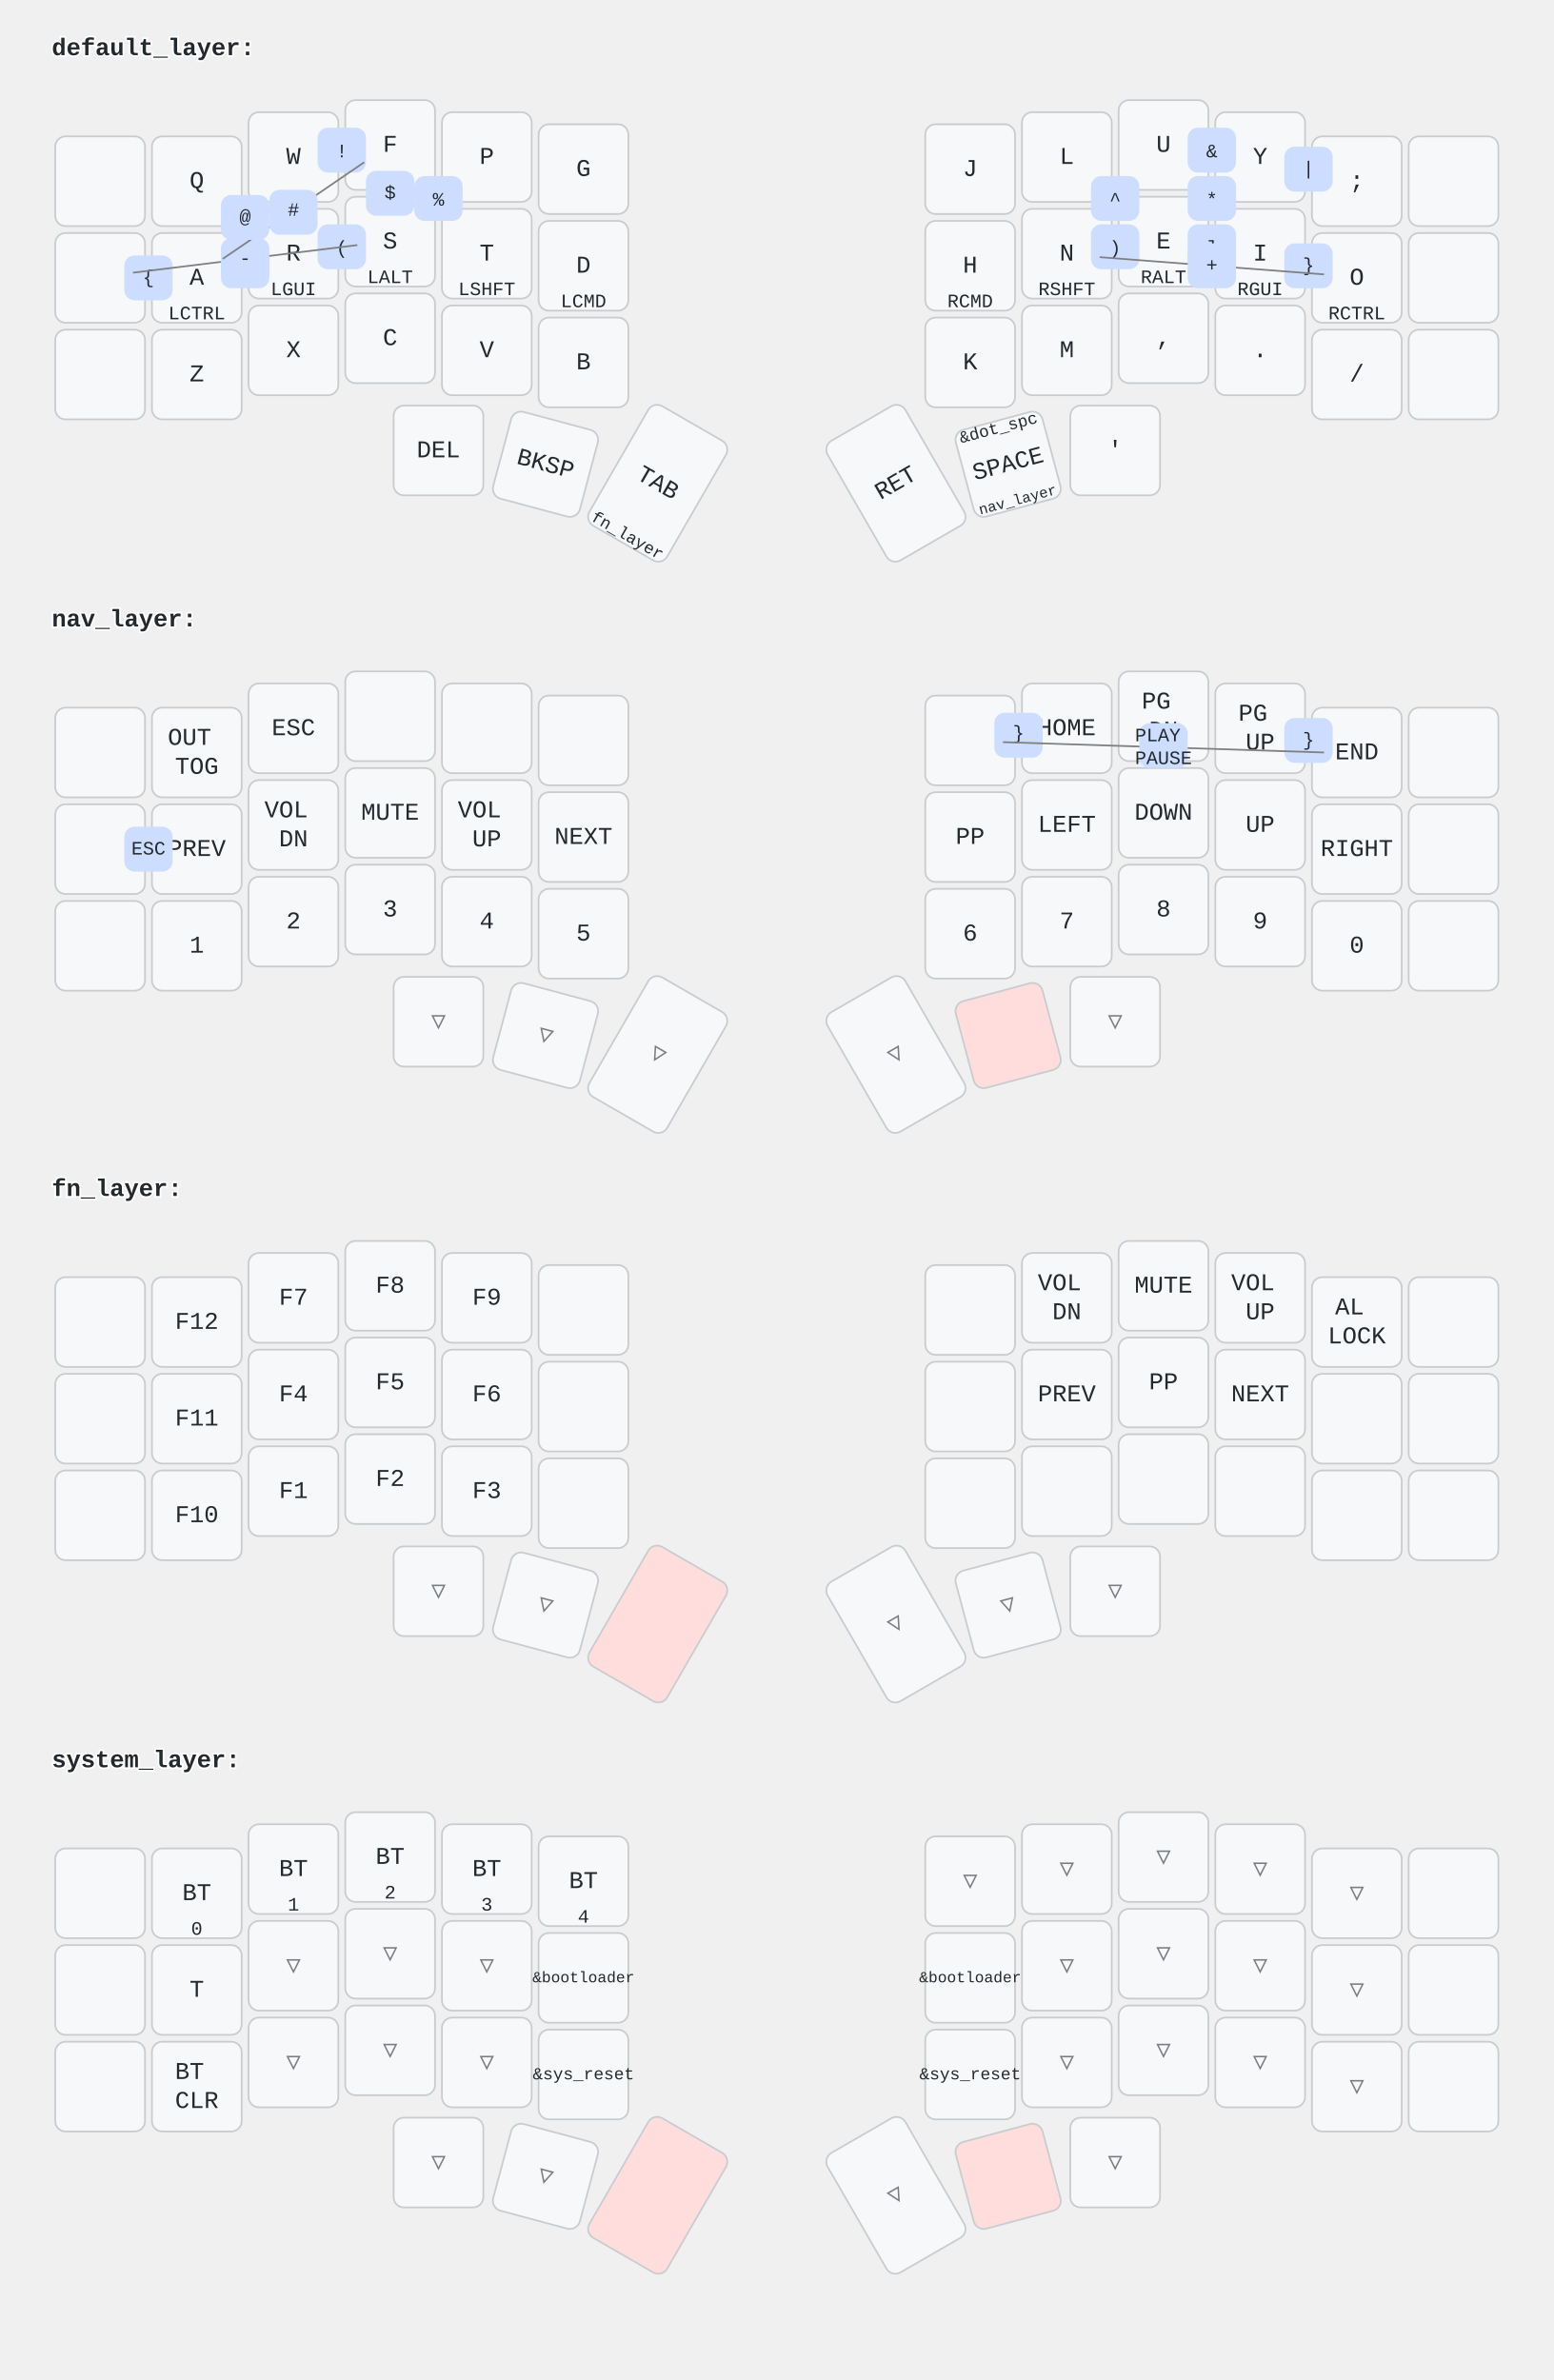
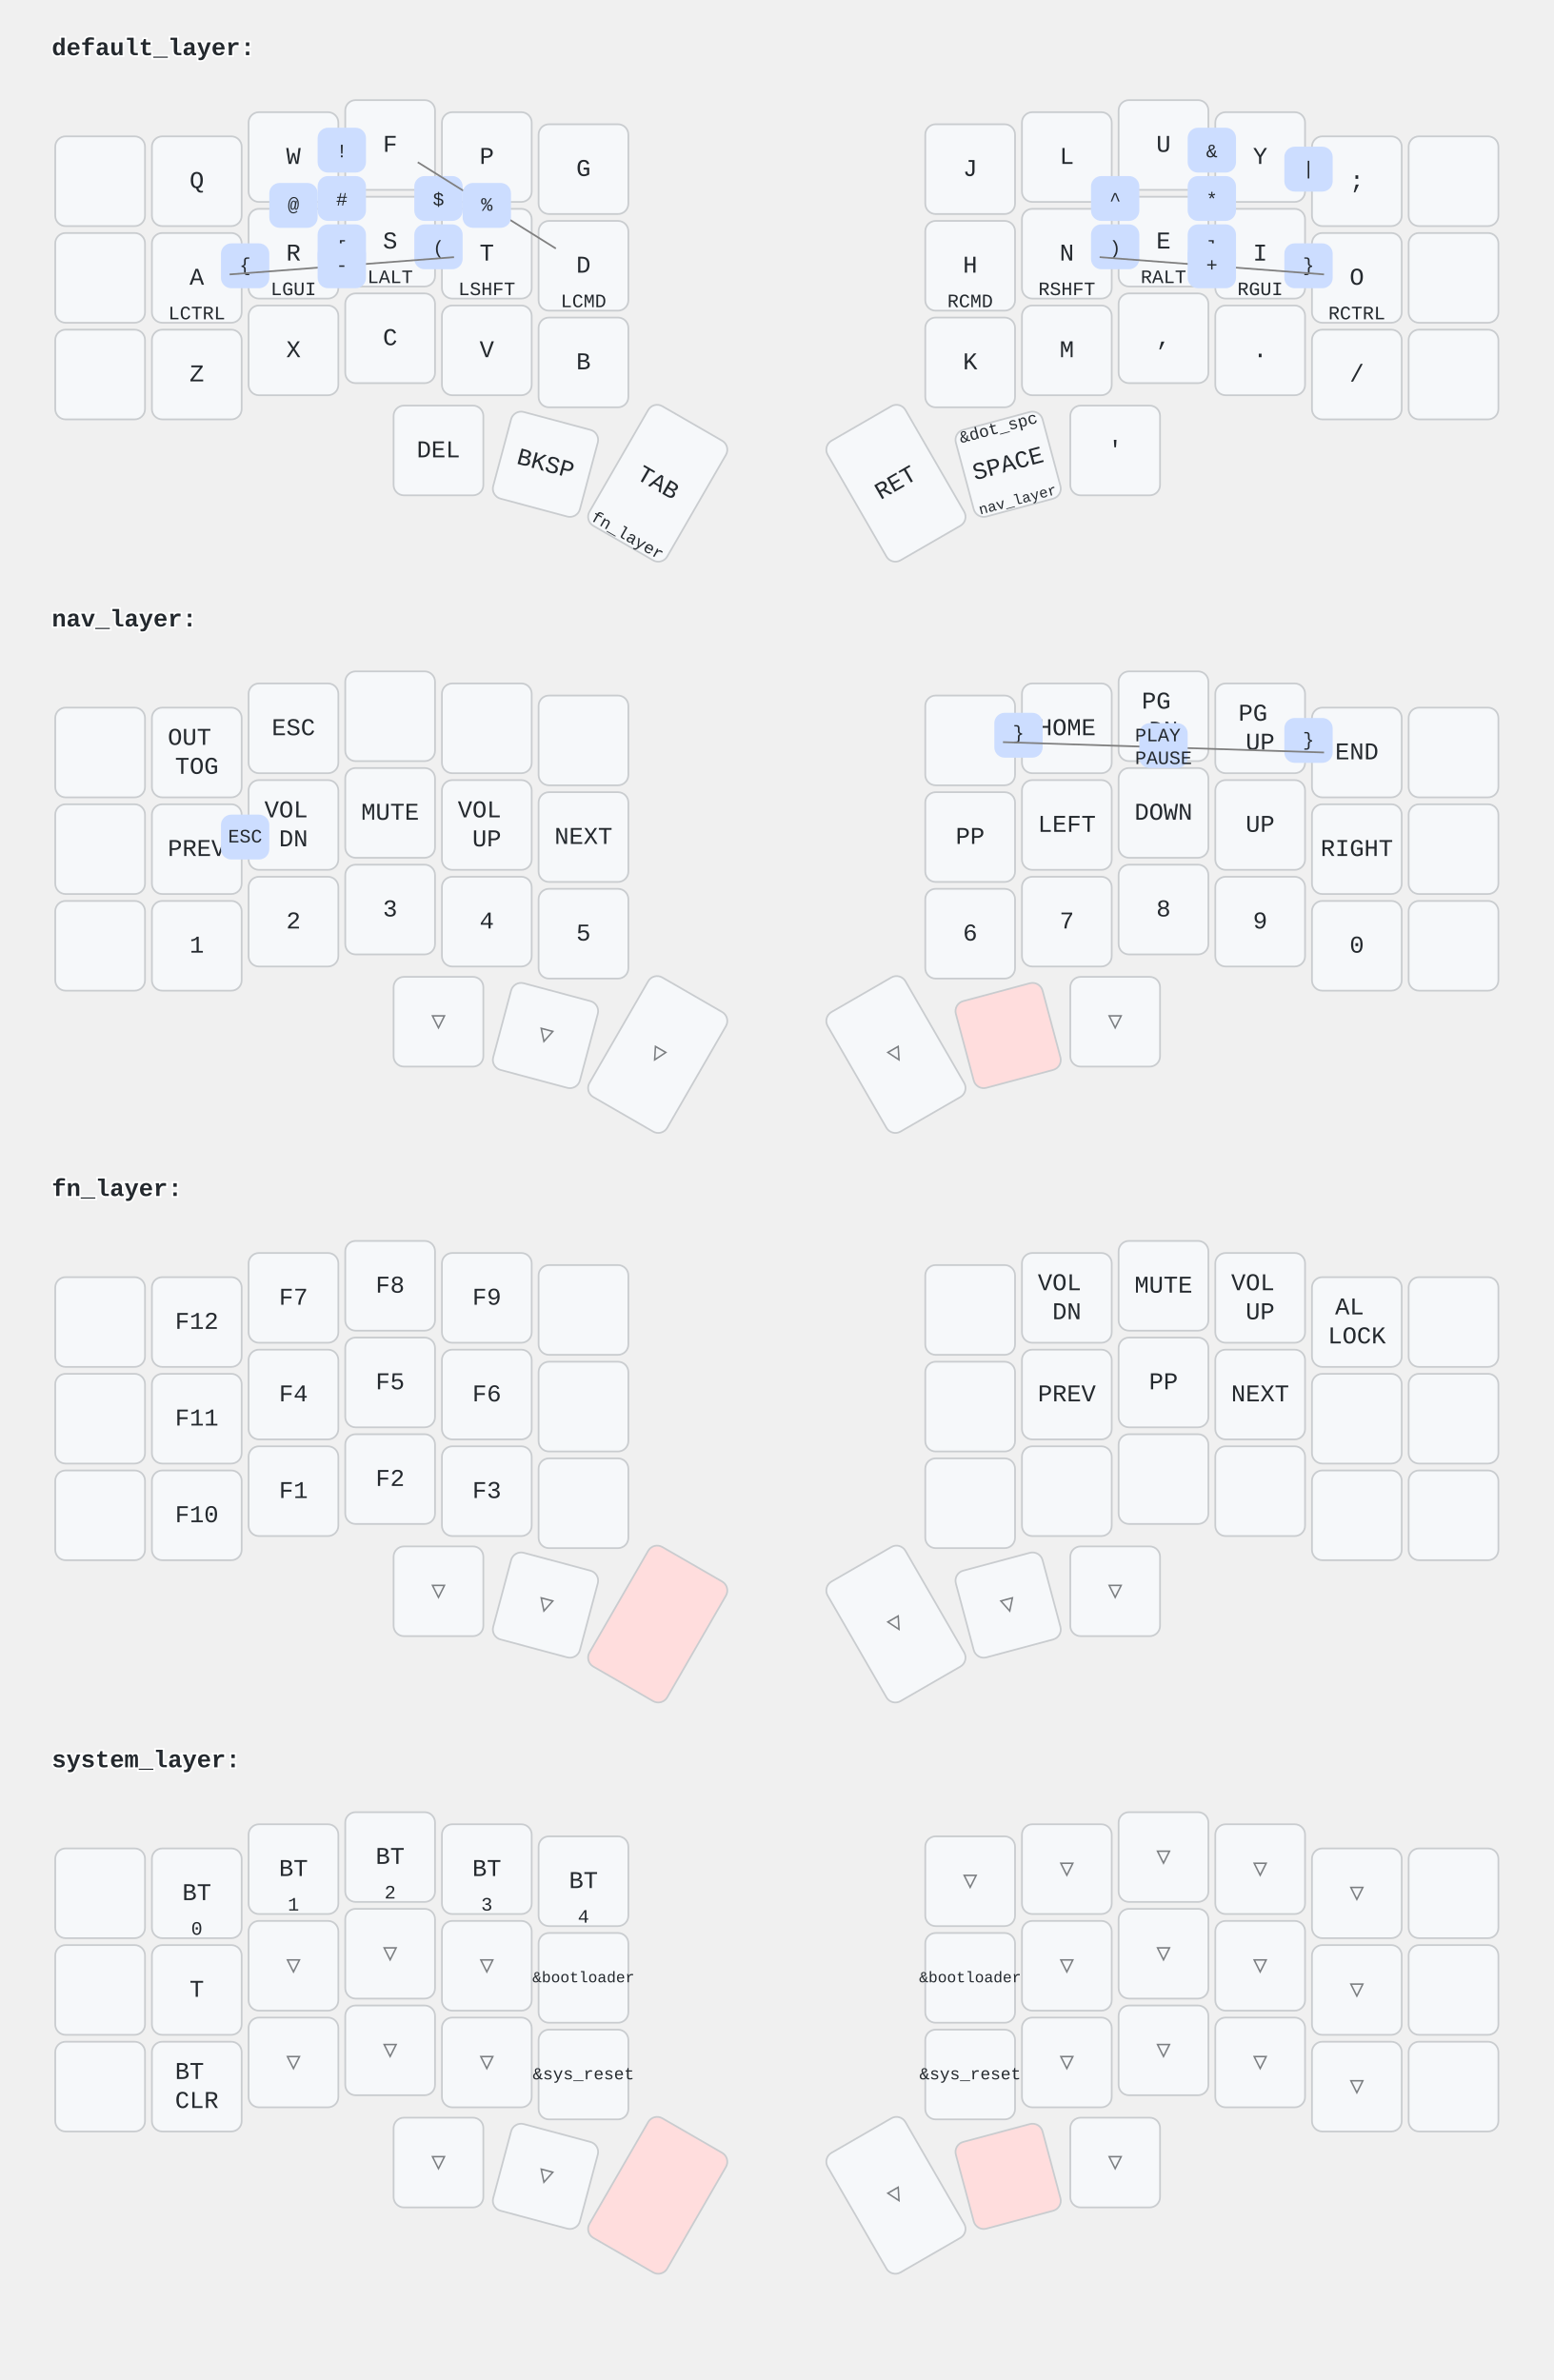
<svg xmlns="http://www.w3.org/2000/svg" width="900" height="1379" viewBox="0 0 900 1379" class="keymap">
  <style>/* inherit to force styles through use tags */
svg path {
    fill: inherit;
}

/* font and background color specifications */
svg.keymap {
    font-family: SFMono-Regular,Consolas,Liberation Mono,Menlo,monospace;
    font-size: 14px;
    font-kerning: normal;
    text-rendering: optimizeLegibility;
    fill: #24292e;
}

/* default key styling */
rect.key {
    fill: #f6f8fa;
    stroke: #c9cccf;
    stroke-width: 1;
}

/* default key side styling, only used is draw_key_sides is set */
rect.side {
    filter: brightness(90%);
}

/* color accent for combo boxes */
rect.combo, rect.combo-separate {
    fill: #cdf;
}

/* color accent for held keys */
rect.held, rect.combo.held {
    fill: #fdd;
}

/* color accent for ghost (optional) keys */
rect.ghost, rect.combo.ghost {
    stroke-dasharray: 4, 4;
    stroke-width: 2;
}

text {
    text-anchor: middle;
    dominant-baseline: middle;
}

/* styling for layer labels */
text.label {
    font-weight: bold;
    text-anchor: start;
    stroke: white;
    stroke-width: 2;
    paint-order: stroke;
}

/* styling for combo tap, and key hold/shifted label text */
text.combo, text.hold, text.shifted {
    font-size: 11px;
}

text.hold {
    text-anchor: middle;
    dominant-baseline: auto;
}

text.shifted {
    text-anchor: middle;
    dominant-baseline: hanging;
}

/* styling for hold/shifted label text in combo box */
text.combo.hold, text.combo.shifted {
    font-size: 8px;
}

/* lighter symbol for transparent keys */
text.trans {
    fill: #7b7e81;
}

/* styling for combo dendrons */
path.combo {
    stroke-width: 1;
    stroke: gray;
    fill: none;
}

/* Start Tabler Icons Cleanup */
/* cannot use height/width with glyphs */
.icon-tabler &gt; path {
    fill: inherit;
    stroke: inherit;
    stroke-width: 2;
}
/* hide tabler's default box */
.icon-tabler &gt; path[stroke="none"][fill="none"] {
    visibility: hidden;
}
/* End Tabler Icons Cleanup */
</style>
  <g transform="translate(30, 0)" class="layer-default_layer">
    <text x="0" y="28" class="label">default_layer:</text>
    <g transform="translate(0, 56)">
      <g transform="translate(28, 49)" class="key keypos-0">
        <rect rx="6" ry="6" x="-26" y="-26" width="52" height="52" class="key" />
      </g>
      <g transform="translate(84, 49)" class="key keypos-1">
        <rect rx="6" ry="6" x="-26" y="-26" width="52" height="52" class="key" />
        <text x="0" y="0" class="key tap">Q</text>
      </g>
      <g transform="translate(140, 35)" class="key keypos-2">
        <rect rx="6" ry="6" x="-26" y="-26" width="52" height="52" class="key" />
        <text x="0" y="0" class="key tap">W</text>
      </g>
      <g transform="translate(196, 28)" class="key keypos-3">
        <rect rx="6" ry="6" x="-26" y="-26" width="52" height="52" class="key" />
        <text x="0" y="0" class="key tap">F</text>
      </g>
      <g transform="translate(252, 35)" class="key keypos-4">
        <rect rx="6" ry="6" x="-26" y="-26" width="52" height="52" class="key" />
        <text x="0" y="0" class="key tap">P</text>
      </g>
      <g transform="translate(308, 42)" class="key keypos-5">
        <rect rx="6" ry="6" x="-26" y="-26" width="52" height="52" class="key" />
        <text x="0" y="0" class="key tap">G</text>
      </g>
      <g transform="translate(532, 42)" class="key keypos-6">
        <rect rx="6" ry="6" x="-26" y="-26" width="52" height="52" class="key" />
        <text x="0" y="0" class="key tap">J</text>
      </g>
      <g transform="translate(588, 35)" class="key keypos-7">
        <rect rx="6" ry="6" x="-26" y="-26" width="52" height="52" class="key" />
        <text x="0" y="0" class="key tap">L</text>
      </g>
      <g transform="translate(644, 28)" class="key keypos-8">
        <rect rx="6" ry="6" x="-26" y="-26" width="52" height="52" class="key" />
        <text x="0" y="0" class="key tap">U</text>
      </g>
      <g transform="translate(700, 35)" class="key keypos-9">
        <rect rx="6" ry="6" x="-26" y="-26" width="52" height="52" class="key" />
        <text x="0" y="0" class="key tap">Y</text>
      </g>
      <g transform="translate(756, 49)" class="key keypos-10">
        <rect rx="6" ry="6" x="-26" y="-26" width="52" height="52" class="key" />
        <text x="0" y="0" class="key tap">;</text>
      </g>
      <g transform="translate(812, 49)" class="key keypos-11">
        <rect rx="6" ry="6" x="-26" y="-26" width="52" height="52" class="key" />
      </g>
      <g transform="translate(28, 105)" class="key keypos-12">
        <rect rx="6" ry="6" x="-26" y="-26" width="52" height="52" class="key" />
      </g>
      <g transform="translate(84, 105)" class="key keypos-13">
        <rect rx="6" ry="6" x="-26" y="-26" width="52" height="52" class="key" />
        <text x="0" y="0" class="key tap">A</text>
        <text x="0" y="24" class="key hold">LCTRL</text>
      </g>
      <g transform="translate(140, 91)" class="key keypos-14">
        <rect rx="6" ry="6" x="-26" y="-26" width="52" height="52" class="key" />
        <text x="0" y="0" class="key tap">R</text>
        <text x="0" y="24" class="key hold">LGUI</text>
      </g>
      <g transform="translate(196, 84)" class="key keypos-15">
        <rect rx="6" ry="6" x="-26" y="-26" width="52" height="52" class="key" />
        <text x="0" y="0" class="key tap">S</text>
        <text x="0" y="24" class="key hold">LALT</text>
      </g>
      <g transform="translate(252, 91)" class="key keypos-16">
        <rect rx="6" ry="6" x="-26" y="-26" width="52" height="52" class="key" />
        <text x="0" y="0" class="key tap">T</text>
        <text x="0" y="24" class="key hold">LSHFT</text>
      </g>
      <g transform="translate(308, 98)" class="key keypos-17">
        <rect rx="6" ry="6" x="-26" y="-26" width="52" height="52" class="key" />
        <text x="0" y="0" class="key tap">D</text>
        <text x="0" y="24" class="key hold">LCMD</text>
      </g>
      <g transform="translate(532, 98)" class="key keypos-18">
        <rect rx="6" ry="6" x="-26" y="-26" width="52" height="52" class="key" />
        <text x="0" y="0" class="key tap">H</text>
        <text x="0" y="24" class="key hold">RCMD</text>
      </g>
      <g transform="translate(588, 91)" class="key keypos-19">
        <rect rx="6" ry="6" x="-26" y="-26" width="52" height="52" class="key" />
        <text x="0" y="0" class="key tap">N</text>
        <text x="0" y="24" class="key hold">RSHFT</text>
      </g>
      <g transform="translate(644, 84)" class="key keypos-20">
        <rect rx="6" ry="6" x="-26" y="-26" width="52" height="52" class="key" />
        <text x="0" y="0" class="key tap">E</text>
        <text x="0" y="24" class="key hold">RALT</text>
      </g>
      <g transform="translate(700, 91)" class="key keypos-21">
        <rect rx="6" ry="6" x="-26" y="-26" width="52" height="52" class="key" />
        <text x="0" y="0" class="key tap">I</text>
        <text x="0" y="24" class="key hold">RGUI</text>
      </g>
      <g transform="translate(756, 105)" class="key keypos-22">
        <rect rx="6" ry="6" x="-26" y="-26" width="52" height="52" class="key" />
        <text x="0" y="0" class="key tap">O</text>
        <text x="0" y="24" class="key hold">RCTRL</text>
      </g>
      <g transform="translate(812, 105)" class="key keypos-23">
        <rect rx="6" ry="6" x="-26" y="-26" width="52" height="52" class="key" />
      </g>
      <g transform="translate(28, 161)" class="key keypos-24">
        <rect rx="6" ry="6" x="-26" y="-26" width="52" height="52" class="key" />
      </g>
      <g transform="translate(84, 161)" class="key keypos-25">
        <rect rx="6" ry="6" x="-26" y="-26" width="52" height="52" class="key" />
        <text x="0" y="0" class="key tap">Z</text>
      </g>
      <g transform="translate(140, 147)" class="key keypos-26">
        <rect rx="6" ry="6" x="-26" y="-26" width="52" height="52" class="key" />
        <text x="0" y="0" class="key tap">X</text>
      </g>
      <g transform="translate(196, 140)" class="key keypos-27">
        <rect rx="6" ry="6" x="-26" y="-26" width="52" height="52" class="key" />
        <text x="0" y="0" class="key tap">C</text>
      </g>
      <g transform="translate(252, 147)" class="key keypos-28">
        <rect rx="6" ry="6" x="-26" y="-26" width="52" height="52" class="key" />
        <text x="0" y="0" class="key tap">V</text>
      </g>
      <g transform="translate(308, 154)" class="key keypos-29">
        <rect rx="6" ry="6" x="-26" y="-26" width="52" height="52" class="key" />
        <text x="0" y="0" class="key tap">B</text>
      </g>
      <g transform="translate(532, 154)" class="key keypos-30">
        <rect rx="6" ry="6" x="-26" y="-26" width="52" height="52" class="key" />
        <text x="0" y="0" class="key tap">K</text>
      </g>
      <g transform="translate(588, 147)" class="key keypos-31">
        <rect rx="6" ry="6" x="-26" y="-26" width="52" height="52" class="key" />
        <text x="0" y="0" class="key tap">M</text>
      </g>
      <g transform="translate(644, 140)" class="key keypos-32">
        <rect rx="6" ry="6" x="-26" y="-26" width="52" height="52" class="key" />
        <text x="0" y="0" class="key tap">,</text>
      </g>
      <g transform="translate(700, 147)" class="key keypos-33">
        <rect rx="6" ry="6" x="-26" y="-26" width="52" height="52" class="key" />
        <text x="0" y="0" class="key tap">.</text>
      </g>
      <g transform="translate(756, 161)" class="key keypos-34">
        <rect rx="6" ry="6" x="-26" y="-26" width="52" height="52" class="key" />
        <text x="0" y="0" class="key tap">/</text>
      </g>
      <g transform="translate(812, 161)" class="key keypos-35">
        <rect rx="6" ry="6" x="-26" y="-26" width="52" height="52" class="key" />
      </g>
      <g transform="translate(224, 205)" class="key keypos-36">
        <rect rx="6" ry="6" x="-26" y="-26" width="52" height="52" class="key" />
        <text x="0" y="0" class="key tap">DEL</text>
      </g>
      <g transform="translate(286, 213) rotate(15.0)" class="key keypos-37">
        <rect rx="6" ry="6" x="-26" y="-26" width="52" height="52" class="key" />
        <text x="0" y="0" class="key tap">BKSP</text>
      </g>
      <g transform="translate(351, 224) rotate(30.0)" class="key keypos-38">
        <rect rx="6" ry="6" x="-26" y="-40" width="52" height="80" class="key" />
        <text x="0" y="0" class="key tap">TAB</text>
        <text x="0" y="38" class="key hold">
          <tspan style="font-size: 88%">fn_layer</tspan>
        </text>
      </g>
      <g transform="translate(489, 224) rotate(-30.0)" class="key keypos-39">
        <rect rx="6" ry="6" x="-26" y="-40" width="52" height="80" class="key" />
        <text x="0" y="0" class="key tap">RET</text>
      </g>
      <g transform="translate(554, 213) rotate(-15.0)" class="key keypos-40">
        <rect rx="6" ry="6" x="-26" y="-26" width="52" height="52" class="key" />
        <text x="0" y="0" class="key tap">SPACE</text>
        <text x="0" y="24" class="key hold">
          <tspan style="font-size: 78%">nav_layer</tspan>
        </text>
        <text x="0" y="-24" class="key shifted">
          <tspan style="font-size: 88%">&amp;dot_spc</tspan>
        </text>
      </g>
      <g transform="translate(616, 205)" class="key keypos-41">
        <rect rx="6" ry="6" x="-26" y="-26" width="52" height="52" class="key" />
        <text x="0" y="0" class="key tap">'</text>
      </g>
      <g class="combo combopos-0">
-         <rect rx="6" ry="6" x="42" y="92" width="28" height="26" class="combo" />
-         <text x="56" y="105" class="combo tap">{</text>
+         <rect rx="6" ry="6" x="98" y="85" width="28" height="26" class="combo" />
+         <text x="112" y="98" class="combo tap">{</text>
      </g>
      <g class="combo combopos-1">
-         <rect rx="6" ry="6" x="98" y="85" width="28" height="26" class="combo" />
-         <text x="112" y="98" class="combo tap">[</text>
+         <rect rx="6" ry="6" x="154" y="74" width="28" height="26" class="combo" />
+         <text x="168" y="88" class="combo tap">[</text>
      </g>
      <g class="combo combopos-2">
-         <rect rx="6" ry="6" x="154" y="74" width="28" height="26" class="combo" />
-         <text x="168" y="88" class="combo tap">(</text>
+         <rect rx="6" ry="6" x="210" y="74" width="28" height="26" class="combo" />
+         <text x="224" y="88" class="combo tap">(</text>
      </g>
      <g class="combo combopos-3">
        <rect rx="6" ry="6" x="602" y="74" width="28" height="26" class="combo" />
        <text x="616" y="88" class="combo tap">)</text>
      </g>
      <g class="combo combopos-4">
        <rect rx="6" ry="6" x="658" y="74" width="28" height="26" class="combo" />
        <text x="672" y="88" class="combo tap">]</text>
      </g>
      <g class="combo combopos-5">
        <rect rx="6" ry="6" x="714" y="85" width="28" height="26" class="combo" />
        <text x="728" y="98" class="combo tap">}</text>
      </g>
      <g class="combo combopos-6">
-         <path d="M112,94 l-65,8" class="combo" />
-         <path d="M112,94 l65,-8" class="combo" />
-         <rect rx="6" ry="6" x="98" y="82" width="28" height="26" class="combo" />
-         <text x="112" y="94" class="combo tap">-</text>
+         <path d="M168,98 l-65,5" class="combo" />
+         <path d="M168,98 l65,-5" class="combo" />
+         <rect rx="6" ry="6" x="154" y="85" width="28" height="26" class="combo" />
+         <text x="168" y="98" class="combo tap">-</text>
      </g>
      <g class="combo combopos-7">
        <rect rx="6" ry="6" x="154" y="18" width="28" height="26" class="combo" />
        <text x="168" y="32" class="combo tap">!</text>
      </g>
      <g class="combo combopos-8">
        <path d="M672,98 l-65,-5" class="combo" />
        <path d="M672,98 l65,5" class="combo" />
        <rect rx="6" ry="6" x="658" y="85" width="28" height="26" class="combo" />
        <text x="672" y="98" class="combo tap">+</text>
      </g>
      <g class="combo combopos-9">
        <rect rx="6" ry="6" x="658" y="18" width="28" height="26" class="combo" />
        <text x="672" y="32" class="combo tap">&amp;</text>
      </g>
      <g class="combo combopos-10">
-         <path d="M140,66 l-41,28" class="combo" />
-         <path d="M140,66 l41,-28" class="combo" />
-         <rect rx="6" ry="6" x="126" y="54" width="28" height="26" class="combo" />
-         <text x="140" y="66" class="combo tap">#</text>
+         <rect rx="6" ry="6" x="154" y="46" width="28" height="26" class="combo" />
+         <text x="168" y="60" class="combo tap">#</text>
      </g>
      <g class="combo combopos-11">
-         <rect rx="6" ry="6" x="182" y="43" width="28" height="26" class="combo" />
-         <text x="196" y="56" class="combo tap">$</text>
+         <rect rx="6" ry="6" x="210" y="46" width="28" height="26" class="combo" />
+         <text x="224" y="60" class="combo tap">$</text>
      </g>
      <g class="combo combopos-12">
-         <rect rx="6" ry="6" x="210" y="46" width="28" height="26" class="combo" />
-         <text x="224" y="60" class="combo tap">%</text>
+         <path d="M252,63 l-40,-25" class="combo" />
+         <path d="M252,63 l40,25" class="combo" />
+         <rect rx="6" ry="6" x="238" y="50" width="28" height="26" class="combo" />
+         <text x="252" y="63" class="combo tap">%</text>
      </g>
      <g class="combo combopos-13">
        <rect rx="6" ry="6" x="602" y="46" width="28" height="26" class="combo" />
        <text x="616" y="60" class="combo tap">^</text>
      </g>
      <g class="combo combopos-14">
        <rect rx="6" ry="6" x="658" y="46" width="28" height="26" class="combo" />
        <text x="672" y="60" class="combo tap">*</text>
      </g>
      <g class="combo combopos-15">
        <rect rx="6" ry="6" x="714" y="29" width="28" height="26" class="combo" />
        <text x="728" y="42" class="combo tap">|</text>
      </g>
      <g class="combo combopos-16">
-         <rect rx="6" ry="6" x="98" y="57" width="28" height="26" class="combo" />
-         <text x="112" y="70" class="combo tap">@</text>
+         <rect rx="6" ry="6" x="126" y="50" width="28" height="26" class="combo" />
+         <text x="140" y="63" class="combo tap">@</text>
      </g>
    </g>
  </g>
  <g transform="translate(30, 331)" class="layer-nav_layer">
    <text x="0" y="28" class="label">nav_layer:</text>
    <g transform="translate(0, 56)">
      <g transform="translate(28, 49)" class="key keypos-0">
        <rect rx="6" ry="6" x="-26" y="-26" width="52" height="52" class="key" />
      </g>
      <g transform="translate(84, 49)" class="key keypos-1">
        <rect rx="6" ry="6" x="-26" y="-26" width="52" height="52" class="key" />
        <text x="0" y="0" class="key tap">
          <tspan x="0" dy="-0.6em">OUT</tspan>
          <tspan x="0" dy="1.2em">TOG</tspan>
        </text>
      </g>
      <g transform="translate(140, 35)" class="key keypos-2">
        <rect rx="6" ry="6" x="-26" y="-26" width="52" height="52" class="key" />
        <text x="0" y="0" class="key tap">ESC</text>
      </g>
      <g transform="translate(196, 28)" class="key keypos-3">
        <rect rx="6" ry="6" x="-26" y="-26" width="52" height="52" class="key" />
      </g>
      <g transform="translate(252, 35)" class="key keypos-4">
        <rect rx="6" ry="6" x="-26" y="-26" width="52" height="52" class="key" />
      </g>
      <g transform="translate(308, 42)" class="key keypos-5">
        <rect rx="6" ry="6" x="-26" y="-26" width="52" height="52" class="key" />
      </g>
      <g transform="translate(532, 42)" class="key keypos-6">
        <rect rx="6" ry="6" x="-26" y="-26" width="52" height="52" class="key" />
      </g>
      <g transform="translate(588, 35)" class="key keypos-7">
        <rect rx="6" ry="6" x="-26" y="-26" width="52" height="52" class="key" />
        <text x="0" y="0" class="key tap">HOME</text>
      </g>
      <g transform="translate(644, 28)" class="key keypos-8">
        <rect rx="6" ry="6" x="-26" y="-26" width="52" height="52" class="key" />
        <text x="0" y="0" class="key tap">
          <tspan x="0" dy="-0.6em">PG</tspan>
          <tspan x="0" dy="1.2em">DN</tspan>
        </text>
      </g>
      <g transform="translate(700, 35)" class="key keypos-9">
        <rect rx="6" ry="6" x="-26" y="-26" width="52" height="52" class="key" />
        <text x="0" y="0" class="key tap">
          <tspan x="0" dy="-0.6em">PG</tspan>
          <tspan x="0" dy="1.2em">UP</tspan>
        </text>
      </g>
      <g transform="translate(756, 49)" class="key keypos-10">
        <rect rx="6" ry="6" x="-26" y="-26" width="52" height="52" class="key" />
        <text x="0" y="0" class="key tap">END</text>
      </g>
      <g transform="translate(812, 49)" class="key keypos-11">
        <rect rx="6" ry="6" x="-26" y="-26" width="52" height="52" class="key" />
      </g>
      <g transform="translate(28, 105)" class="key keypos-12">
        <rect rx="6" ry="6" x="-26" y="-26" width="52" height="52" class="key" />
      </g>
      <g transform="translate(84, 105)" class="key keypos-13">
        <rect rx="6" ry="6" x="-26" y="-26" width="52" height="52" class="key" />
        <text x="0" y="0" class="key tap">PREV</text>
      </g>
      <g transform="translate(140, 91)" class="key keypos-14">
        <rect rx="6" ry="6" x="-26" y="-26" width="52" height="52" class="key" />
        <text x="0" y="0" class="key tap">
          <tspan x="0" dy="-0.6em">VOL</tspan>
          <tspan x="0" dy="1.2em">DN</tspan>
        </text>
      </g>
      <g transform="translate(196, 84)" class="key keypos-15">
        <rect rx="6" ry="6" x="-26" y="-26" width="52" height="52" class="key" />
        <text x="0" y="0" class="key tap">MUTE</text>
      </g>
      <g transform="translate(252, 91)" class="key keypos-16">
        <rect rx="6" ry="6" x="-26" y="-26" width="52" height="52" class="key" />
        <text x="0" y="0" class="key tap">
          <tspan x="0" dy="-0.6em">VOL</tspan>
          <tspan x="0" dy="1.2em">UP</tspan>
        </text>
      </g>
      <g transform="translate(308, 98)" class="key keypos-17">
        <rect rx="6" ry="6" x="-26" y="-26" width="52" height="52" class="key" />
        <text x="0" y="0" class="key tap">NEXT</text>
      </g>
      <g transform="translate(532, 98)" class="key keypos-18">
        <rect rx="6" ry="6" x="-26" y="-26" width="52" height="52" class="key" />
        <text x="0" y="0" class="key tap">PP</text>
      </g>
      <g transform="translate(588, 91)" class="key keypos-19">
        <rect rx="6" ry="6" x="-26" y="-26" width="52" height="52" class="key" />
        <text x="0" y="0" class="key tap">LEFT</text>
      </g>
      <g transform="translate(644, 84)" class="key keypos-20">
        <rect rx="6" ry="6" x="-26" y="-26" width="52" height="52" class="key" />
        <text x="0" y="0" class="key tap">DOWN</text>
      </g>
      <g transform="translate(700, 91)" class="key keypos-21">
        <rect rx="6" ry="6" x="-26" y="-26" width="52" height="52" class="key" />
        <text x="0" y="0" class="key tap">UP</text>
      </g>
      <g transform="translate(756, 105)" class="key keypos-22">
        <rect rx="6" ry="6" x="-26" y="-26" width="52" height="52" class="key" />
        <text x="0" y="0" class="key tap">RIGHT</text>
      </g>
      <g transform="translate(812, 105)" class="key keypos-23">
        <rect rx="6" ry="6" x="-26" y="-26" width="52" height="52" class="key" />
      </g>
      <g transform="translate(28, 161)" class="key keypos-24">
        <rect rx="6" ry="6" x="-26" y="-26" width="52" height="52" class="key" />
      </g>
      <g transform="translate(84, 161)" class="key keypos-25">
        <rect rx="6" ry="6" x="-26" y="-26" width="52" height="52" class="key" />
        <text x="0" y="0" class="key tap">1</text>
      </g>
      <g transform="translate(140, 147)" class="key keypos-26">
        <rect rx="6" ry="6" x="-26" y="-26" width="52" height="52" class="key" />
        <text x="0" y="0" class="key tap">2</text>
      </g>
      <g transform="translate(196, 140)" class="key keypos-27">
        <rect rx="6" ry="6" x="-26" y="-26" width="52" height="52" class="key" />
        <text x="0" y="0" class="key tap">3</text>
      </g>
      <g transform="translate(252, 147)" class="key keypos-28">
        <rect rx="6" ry="6" x="-26" y="-26" width="52" height="52" class="key" />
        <text x="0" y="0" class="key tap">4</text>
      </g>
      <g transform="translate(308, 154)" class="key keypos-29">
        <rect rx="6" ry="6" x="-26" y="-26" width="52" height="52" class="key" />
        <text x="0" y="0" class="key tap">5</text>
      </g>
      <g transform="translate(532, 154)" class="key keypos-30">
        <rect rx="6" ry="6" x="-26" y="-26" width="52" height="52" class="key" />
        <text x="0" y="0" class="key tap">6</text>
      </g>
      <g transform="translate(588, 147)" class="key keypos-31">
        <rect rx="6" ry="6" x="-26" y="-26" width="52" height="52" class="key" />
        <text x="0" y="0" class="key tap">7</text>
      </g>
      <g transform="translate(644, 140)" class="key keypos-32">
        <rect rx="6" ry="6" x="-26" y="-26" width="52" height="52" class="key" />
        <text x="0" y="0" class="key tap">8</text>
      </g>
      <g transform="translate(700, 147)" class="key keypos-33">
        <rect rx="6" ry="6" x="-26" y="-26" width="52" height="52" class="key" />
        <text x="0" y="0" class="key tap">9</text>
      </g>
      <g transform="translate(756, 161)" class="key keypos-34">
        <rect rx="6" ry="6" x="-26" y="-26" width="52" height="52" class="key" />
        <text x="0" y="0" class="key tap">0</text>
      </g>
      <g transform="translate(812, 161)" class="key keypos-35">
        <rect rx="6" ry="6" x="-26" y="-26" width="52" height="52" class="key" />
      </g>
      <g transform="translate(224, 205)" class="key trans keypos-36">
        <rect rx="6" ry="6" x="-26" y="-26" width="52" height="52" class="key trans" />
        <text x="0" y="0" class="key trans tap">▽</text>
      </g>
      <g transform="translate(286, 213) rotate(15.0)" class="key trans keypos-37">
        <rect rx="6" ry="6" x="-26" y="-26" width="52" height="52" class="key trans" />
        <text x="0" y="0" class="key trans tap">▽</text>
      </g>
      <g transform="translate(351, 224) rotate(30.0)" class="key trans keypos-38">
        <rect rx="6" ry="6" x="-26" y="-40" width="52" height="80" class="key trans" />
        <text x="0" y="0" class="key trans tap">▽</text>
      </g>
      <g transform="translate(489, 224) rotate(-30.0)" class="key trans keypos-39">
        <rect rx="6" ry="6" x="-26" y="-40" width="52" height="80" class="key trans" />
        <text x="0" y="0" class="key trans tap">▽</text>
      </g>
      <g transform="translate(554, 213) rotate(-15.0)" class="key held keypos-40">
        <rect rx="6" ry="6" x="-26" y="-26" width="52" height="52" class="key held" />
      </g>
      <g transform="translate(616, 205)" class="key trans keypos-41">
        <rect rx="6" ry="6" x="-26" y="-26" width="52" height="52" class="key trans" />
        <text x="0" y="0" class="key trans tap">▽</text>
      </g>
      <g class="combo combopos-0">
        <rect rx="6" ry="6" x="546" y="26" width="28" height="26" class="combo" />
        <text x="560" y="38" class="combo tap">}</text>
      </g>
      <g class="combo combopos-1">
        <rect rx="6" ry="6" x="714" y="29" width="28" height="26" class="combo" />
        <text x="728" y="42" class="combo tap">}</text>
      </g>
      <g class="combo combopos-2">
        <path d="M644,46 l-93,-3" class="combo" />
        <path d="M644,46 l93,3" class="combo" />
        <rect rx="6" ry="6" x="630" y="32" width="28" height="26" class="combo" />
        <text x="644" y="46" class="combo tap">
          <tspan x="644" dy="-0.6em">PLAY</tspan>
          <tspan x="644" dy="1.2em">PAUSE</tspan>
        </text>
      </g>
      <g class="combo combopos-3">
-         <rect rx="6" ry="6" x="42" y="92" width="28" height="26" class="combo" />
-         <text x="56" y="105" class="combo tap">ESC</text>
+         <rect rx="6" ry="6" x="98" y="85" width="28" height="26" class="combo" />
+         <text x="112" y="98" class="combo tap">ESC</text>
      </g>
    </g>
  </g>
  <g transform="translate(30, 661)" class="layer-fn_layer">
    <text x="0" y="28" class="label">fn_layer:</text>
    <g transform="translate(0, 56)">
      <g transform="translate(28, 49)" class="key keypos-0">
        <rect rx="6" ry="6" x="-26" y="-26" width="52" height="52" class="key" />
      </g>
      <g transform="translate(84, 49)" class="key keypos-1">
        <rect rx="6" ry="6" x="-26" y="-26" width="52" height="52" class="key" />
        <text x="0" y="0" class="key tap">F12</text>
      </g>
      <g transform="translate(140, 35)" class="key keypos-2">
        <rect rx="6" ry="6" x="-26" y="-26" width="52" height="52" class="key" />
        <text x="0" y="0" class="key tap">F7</text>
      </g>
      <g transform="translate(196, 28)" class="key keypos-3">
        <rect rx="6" ry="6" x="-26" y="-26" width="52" height="52" class="key" />
        <text x="0" y="0" class="key tap">F8</text>
      </g>
      <g transform="translate(252, 35)" class="key keypos-4">
        <rect rx="6" ry="6" x="-26" y="-26" width="52" height="52" class="key" />
        <text x="0" y="0" class="key tap">F9</text>
      </g>
      <g transform="translate(308, 42)" class="key keypos-5">
        <rect rx="6" ry="6" x="-26" y="-26" width="52" height="52" class="key" />
      </g>
      <g transform="translate(532, 42)" class="key keypos-6">
        <rect rx="6" ry="6" x="-26" y="-26" width="52" height="52" class="key" />
      </g>
      <g transform="translate(588, 35)" class="key keypos-7">
        <rect rx="6" ry="6" x="-26" y="-26" width="52" height="52" class="key" />
        <text x="0" y="0" class="key tap">
          <tspan x="0" dy="-0.6em">VOL</tspan>
          <tspan x="0" dy="1.2em">DN</tspan>
        </text>
      </g>
      <g transform="translate(644, 28)" class="key keypos-8">
        <rect rx="6" ry="6" x="-26" y="-26" width="52" height="52" class="key" />
        <text x="0" y="0" class="key tap">MUTE</text>
      </g>
      <g transform="translate(700, 35)" class="key keypos-9">
        <rect rx="6" ry="6" x="-26" y="-26" width="52" height="52" class="key" />
        <text x="0" y="0" class="key tap">
          <tspan x="0" dy="-0.6em">VOL</tspan>
          <tspan x="0" dy="1.2em">UP</tspan>
        </text>
      </g>
      <g transform="translate(756, 49)" class="key keypos-10">
        <rect rx="6" ry="6" x="-26" y="-26" width="52" height="52" class="key" />
        <text x="0" y="0" class="key tap">
          <tspan x="0" dy="-0.6em">AL</tspan>
          <tspan x="0" dy="1.2em">LOCK</tspan>
        </text>
      </g>
      <g transform="translate(812, 49)" class="key keypos-11">
        <rect rx="6" ry="6" x="-26" y="-26" width="52" height="52" class="key" />
      </g>
      <g transform="translate(28, 105)" class="key keypos-12">
        <rect rx="6" ry="6" x="-26" y="-26" width="52" height="52" class="key" />
      </g>
      <g transform="translate(84, 105)" class="key keypos-13">
        <rect rx="6" ry="6" x="-26" y="-26" width="52" height="52" class="key" />
        <text x="0" y="0" class="key tap">F11</text>
      </g>
      <g transform="translate(140, 91)" class="key keypos-14">
        <rect rx="6" ry="6" x="-26" y="-26" width="52" height="52" class="key" />
        <text x="0" y="0" class="key tap">F4</text>
      </g>
      <g transform="translate(196, 84)" class="key keypos-15">
        <rect rx="6" ry="6" x="-26" y="-26" width="52" height="52" class="key" />
        <text x="0" y="0" class="key tap">F5</text>
      </g>
      <g transform="translate(252, 91)" class="key keypos-16">
        <rect rx="6" ry="6" x="-26" y="-26" width="52" height="52" class="key" />
        <text x="0" y="0" class="key tap">F6</text>
      </g>
      <g transform="translate(308, 98)" class="key keypos-17">
        <rect rx="6" ry="6" x="-26" y="-26" width="52" height="52" class="key" />
      </g>
      <g transform="translate(532, 98)" class="key keypos-18">
        <rect rx="6" ry="6" x="-26" y="-26" width="52" height="52" class="key" />
      </g>
      <g transform="translate(588, 91)" class="key keypos-19">
        <rect rx="6" ry="6" x="-26" y="-26" width="52" height="52" class="key" />
        <text x="0" y="0" class="key tap">PREV</text>
      </g>
      <g transform="translate(644, 84)" class="key keypos-20">
        <rect rx="6" ry="6" x="-26" y="-26" width="52" height="52" class="key" />
        <text x="0" y="0" class="key tap">PP</text>
      </g>
      <g transform="translate(700, 91)" class="key keypos-21">
        <rect rx="6" ry="6" x="-26" y="-26" width="52" height="52" class="key" />
        <text x="0" y="0" class="key tap">NEXT</text>
      </g>
      <g transform="translate(756, 105)" class="key keypos-22">
        <rect rx="6" ry="6" x="-26" y="-26" width="52" height="52" class="key" />
      </g>
      <g transform="translate(812, 105)" class="key keypos-23">
        <rect rx="6" ry="6" x="-26" y="-26" width="52" height="52" class="key" />
      </g>
      <g transform="translate(28, 161)" class="key keypos-24">
        <rect rx="6" ry="6" x="-26" y="-26" width="52" height="52" class="key" />
      </g>
      <g transform="translate(84, 161)" class="key keypos-25">
        <rect rx="6" ry="6" x="-26" y="-26" width="52" height="52" class="key" />
        <text x="0" y="0" class="key tap">F10</text>
      </g>
      <g transform="translate(140, 147)" class="key keypos-26">
        <rect rx="6" ry="6" x="-26" y="-26" width="52" height="52" class="key" />
        <text x="0" y="0" class="key tap">F1</text>
      </g>
      <g transform="translate(196, 140)" class="key keypos-27">
        <rect rx="6" ry="6" x="-26" y="-26" width="52" height="52" class="key" />
        <text x="0" y="0" class="key tap">F2</text>
      </g>
      <g transform="translate(252, 147)" class="key keypos-28">
        <rect rx="6" ry="6" x="-26" y="-26" width="52" height="52" class="key" />
        <text x="0" y="0" class="key tap">F3</text>
      </g>
      <g transform="translate(308, 154)" class="key keypos-29">
        <rect rx="6" ry="6" x="-26" y="-26" width="52" height="52" class="key" />
      </g>
      <g transform="translate(532, 154)" class="key keypos-30">
        <rect rx="6" ry="6" x="-26" y="-26" width="52" height="52" class="key" />
      </g>
      <g transform="translate(588, 147)" class="key keypos-31">
        <rect rx="6" ry="6" x="-26" y="-26" width="52" height="52" class="key" />
      </g>
      <g transform="translate(644, 140)" class="key keypos-32">
        <rect rx="6" ry="6" x="-26" y="-26" width="52" height="52" class="key" />
      </g>
      <g transform="translate(700, 147)" class="key keypos-33">
        <rect rx="6" ry="6" x="-26" y="-26" width="52" height="52" class="key" />
      </g>
      <g transform="translate(756, 161)" class="key keypos-34">
        <rect rx="6" ry="6" x="-26" y="-26" width="52" height="52" class="key" />
      </g>
      <g transform="translate(812, 161)" class="key keypos-35">
        <rect rx="6" ry="6" x="-26" y="-26" width="52" height="52" class="key" />
      </g>
      <g transform="translate(224, 205)" class="key trans keypos-36">
        <rect rx="6" ry="6" x="-26" y="-26" width="52" height="52" class="key trans" />
        <text x="0" y="0" class="key trans tap">▽</text>
      </g>
      <g transform="translate(286, 213) rotate(15.0)" class="key trans keypos-37">
        <rect rx="6" ry="6" x="-26" y="-26" width="52" height="52" class="key trans" />
        <text x="0" y="0" class="key trans tap">▽</text>
      </g>
      <g transform="translate(351, 224) rotate(30.0)" class="key held keypos-38">
        <rect rx="6" ry="6" x="-26" y="-40" width="52" height="80" class="key held" />
      </g>
      <g transform="translate(489, 224) rotate(-30.0)" class="key trans keypos-39">
        <rect rx="6" ry="6" x="-26" y="-40" width="52" height="80" class="key trans" />
        <text x="0" y="0" class="key trans tap">▽</text>
      </g>
      <g transform="translate(554, 213) rotate(-15.0)" class="key trans keypos-40">
        <rect rx="6" ry="6" x="-26" y="-26" width="52" height="52" class="key trans" />
        <text x="0" y="0" class="key trans tap">▽</text>
      </g>
      <g transform="translate(616, 205)" class="key trans keypos-41">
        <rect rx="6" ry="6" x="-26" y="-26" width="52" height="52" class="key trans" />
        <text x="0" y="0" class="key trans tap">▽</text>
      </g>
    </g>
  </g>
  <g transform="translate(30, 992)" class="layer-system_layer">
    <text x="0" y="28" class="label">system_layer:</text>
    <g transform="translate(0, 56)">
      <g transform="translate(28, 49)" class="key keypos-0">
        <rect rx="6" ry="6" x="-26" y="-26" width="52" height="52" class="key" />
      </g>
      <g transform="translate(84, 49)" class="key keypos-1">
        <rect rx="6" ry="6" x="-26" y="-26" width="52" height="52" class="key" />
        <text x="0" y="0" class="key tap">BT</text>
        <text x="0" y="24" class="key hold">0</text>
      </g>
      <g transform="translate(140, 35)" class="key keypos-2">
        <rect rx="6" ry="6" x="-26" y="-26" width="52" height="52" class="key" />
        <text x="0" y="0" class="key tap">BT</text>
        <text x="0" y="24" class="key hold">1</text>
      </g>
      <g transform="translate(196, 28)" class="key keypos-3">
        <rect rx="6" ry="6" x="-26" y="-26" width="52" height="52" class="key" />
        <text x="0" y="0" class="key tap">BT</text>
        <text x="0" y="24" class="key hold">2</text>
      </g>
      <g transform="translate(252, 35)" class="key keypos-4">
        <rect rx="6" ry="6" x="-26" y="-26" width="52" height="52" class="key" />
        <text x="0" y="0" class="key tap">BT</text>
        <text x="0" y="24" class="key hold">3</text>
      </g>
      <g transform="translate(308, 42)" class="key keypos-5">
        <rect rx="6" ry="6" x="-26" y="-26" width="52" height="52" class="key" />
        <text x="0" y="0" class="key tap">BT</text>
        <text x="0" y="24" class="key hold">4</text>
      </g>
      <g transform="translate(532, 42)" class="key trans keypos-6">
        <rect rx="6" ry="6" x="-26" y="-26" width="52" height="52" class="key trans" />
        <text x="0" y="0" class="key trans tap">▽</text>
      </g>
      <g transform="translate(588, 35)" class="key trans keypos-7">
        <rect rx="6" ry="6" x="-26" y="-26" width="52" height="52" class="key trans" />
        <text x="0" y="0" class="key trans tap">▽</text>
      </g>
      <g transform="translate(644, 28)" class="key trans keypos-8">
        <rect rx="6" ry="6" x="-26" y="-26" width="52" height="52" class="key trans" />
        <text x="0" y="0" class="key trans tap">▽</text>
      </g>
      <g transform="translate(700, 35)" class="key trans keypos-9">
        <rect rx="6" ry="6" x="-26" y="-26" width="52" height="52" class="key trans" />
        <text x="0" y="0" class="key trans tap">▽</text>
      </g>
      <g transform="translate(756, 49)" class="key trans keypos-10">
        <rect rx="6" ry="6" x="-26" y="-26" width="52" height="52" class="key trans" />
        <text x="0" y="0" class="key trans tap">▽</text>
      </g>
      <g transform="translate(812, 49)" class="key keypos-11">
        <rect rx="6" ry="6" x="-26" y="-26" width="52" height="52" class="key" />
      </g>
      <g transform="translate(28, 105)" class="key keypos-12">
        <rect rx="6" ry="6" x="-26" y="-26" width="52" height="52" class="key" />
      </g>
      <g transform="translate(84, 105)" class="key keypos-13">
        <rect rx="6" ry="6" x="-26" y="-26" width="52" height="52" class="key" />
        <text x="0" y="0" class="key tap">T</text>
      </g>
      <g transform="translate(140, 91)" class="key trans keypos-14">
        <rect rx="6" ry="6" x="-26" y="-26" width="52" height="52" class="key trans" />
        <text x="0" y="0" class="key trans tap">▽</text>
      </g>
      <g transform="translate(196, 84)" class="key trans keypos-15">
        <rect rx="6" ry="6" x="-26" y="-26" width="52" height="52" class="key trans" />
        <text x="0" y="0" class="key trans tap">▽</text>
      </g>
      <g transform="translate(252, 91)" class="key trans keypos-16">
        <rect rx="6" ry="6" x="-26" y="-26" width="52" height="52" class="key trans" />
        <text x="0" y="0" class="key trans tap">▽</text>
      </g>
      <g transform="translate(308, 98)" class="key keypos-17">
        <rect rx="6" ry="6" x="-26" y="-26" width="52" height="52" class="key" />
        <text x="0" y="0" class="key tap">
          <tspan style="font-size: 64%">&amp;bootloader</tspan>
        </text>
      </g>
      <g transform="translate(532, 98)" class="key keypos-18">
        <rect rx="6" ry="6" x="-26" y="-26" width="52" height="52" class="key" />
        <text x="0" y="0" class="key tap">
          <tspan style="font-size: 64%">&amp;bootloader</tspan>
        </text>
      </g>
      <g transform="translate(588, 91)" class="key trans keypos-19">
        <rect rx="6" ry="6" x="-26" y="-26" width="52" height="52" class="key trans" />
        <text x="0" y="0" class="key trans tap">▽</text>
      </g>
      <g transform="translate(644, 84)" class="key trans keypos-20">
        <rect rx="6" ry="6" x="-26" y="-26" width="52" height="52" class="key trans" />
        <text x="0" y="0" class="key trans tap">▽</text>
      </g>
      <g transform="translate(700, 91)" class="key trans keypos-21">
        <rect rx="6" ry="6" x="-26" y="-26" width="52" height="52" class="key trans" />
        <text x="0" y="0" class="key trans tap">▽</text>
      </g>
      <g transform="translate(756, 105)" class="key trans keypos-22">
        <rect rx="6" ry="6" x="-26" y="-26" width="52" height="52" class="key trans" />
        <text x="0" y="0" class="key trans tap">▽</text>
      </g>
      <g transform="translate(812, 105)" class="key keypos-23">
        <rect rx="6" ry="6" x="-26" y="-26" width="52" height="52" class="key" />
      </g>
      <g transform="translate(28, 161)" class="key keypos-24">
        <rect rx="6" ry="6" x="-26" y="-26" width="52" height="52" class="key" />
      </g>
      <g transform="translate(84, 161)" class="key keypos-25">
        <rect rx="6" ry="6" x="-26" y="-26" width="52" height="52" class="key" />
        <text x="0" y="0" class="key tap">
          <tspan x="0" dy="-0.6em">BT</tspan>
          <tspan x="0" dy="1.2em">CLR</tspan>
        </text>
      </g>
      <g transform="translate(140, 147)" class="key trans keypos-26">
        <rect rx="6" ry="6" x="-26" y="-26" width="52" height="52" class="key trans" />
        <text x="0" y="0" class="key trans tap">▽</text>
      </g>
      <g transform="translate(196, 140)" class="key trans keypos-27">
        <rect rx="6" ry="6" x="-26" y="-26" width="52" height="52" class="key trans" />
        <text x="0" y="0" class="key trans tap">▽</text>
      </g>
      <g transform="translate(252, 147)" class="key trans keypos-28">
        <rect rx="6" ry="6" x="-26" y="-26" width="52" height="52" class="key trans" />
        <text x="0" y="0" class="key trans tap">▽</text>
      </g>
      <g transform="translate(308, 154)" class="key keypos-29">
        <rect rx="6" ry="6" x="-26" y="-26" width="52" height="52" class="key" />
        <text x="0" y="0" class="key tap">
          <tspan style="font-size: 70%">&amp;sys_reset</tspan>
        </text>
      </g>
      <g transform="translate(532, 154)" class="key keypos-30">
        <rect rx="6" ry="6" x="-26" y="-26" width="52" height="52" class="key" />
        <text x="0" y="0" class="key tap">
          <tspan style="font-size: 70%">&amp;sys_reset</tspan>
        </text>
      </g>
      <g transform="translate(588, 147)" class="key trans keypos-31">
        <rect rx="6" ry="6" x="-26" y="-26" width="52" height="52" class="key trans" />
        <text x="0" y="0" class="key trans tap">▽</text>
      </g>
      <g transform="translate(644, 140)" class="key trans keypos-32">
        <rect rx="6" ry="6" x="-26" y="-26" width="52" height="52" class="key trans" />
        <text x="0" y="0" class="key trans tap">▽</text>
      </g>
      <g transform="translate(700, 147)" class="key trans keypos-33">
        <rect rx="6" ry="6" x="-26" y="-26" width="52" height="52" class="key trans" />
        <text x="0" y="0" class="key trans tap">▽</text>
      </g>
      <g transform="translate(756, 161)" class="key trans keypos-34">
        <rect rx="6" ry="6" x="-26" y="-26" width="52" height="52" class="key trans" />
        <text x="0" y="0" class="key trans tap">▽</text>
      </g>
      <g transform="translate(812, 161)" class="key keypos-35">
        <rect rx="6" ry="6" x="-26" y="-26" width="52" height="52" class="key" />
      </g>
      <g transform="translate(224, 205)" class="key trans keypos-36">
        <rect rx="6" ry="6" x="-26" y="-26" width="52" height="52" class="key trans" />
        <text x="0" y="0" class="key trans tap">▽</text>
      </g>
      <g transform="translate(286, 213) rotate(15.0)" class="key trans keypos-37">
        <rect rx="6" ry="6" x="-26" y="-26" width="52" height="52" class="key trans" />
        <text x="0" y="0" class="key trans tap">▽</text>
      </g>
      <g transform="translate(351, 224) rotate(30.0)" class="key held keypos-38">
        <rect rx="6" ry="6" x="-26" y="-40" width="52" height="80" class="key held" />
      </g>
      <g transform="translate(489, 224) rotate(-30.0)" class="key trans keypos-39">
        <rect rx="6" ry="6" x="-26" y="-40" width="52" height="80" class="key trans" />
        <text x="0" y="0" class="key trans tap">▽</text>
      </g>
      <g transform="translate(554, 213) rotate(-15.0)" class="key held keypos-40">
        <rect rx="6" ry="6" x="-26" y="-26" width="52" height="52" class="key held" />
      </g>
      <g transform="translate(616, 205)" class="key trans keypos-41">
        <rect rx="6" ry="6" x="-26" y="-26" width="52" height="52" class="key trans" />
        <text x="0" y="0" class="key trans tap">▽</text>
      </g>
    </g>
  </g>
</svg>
